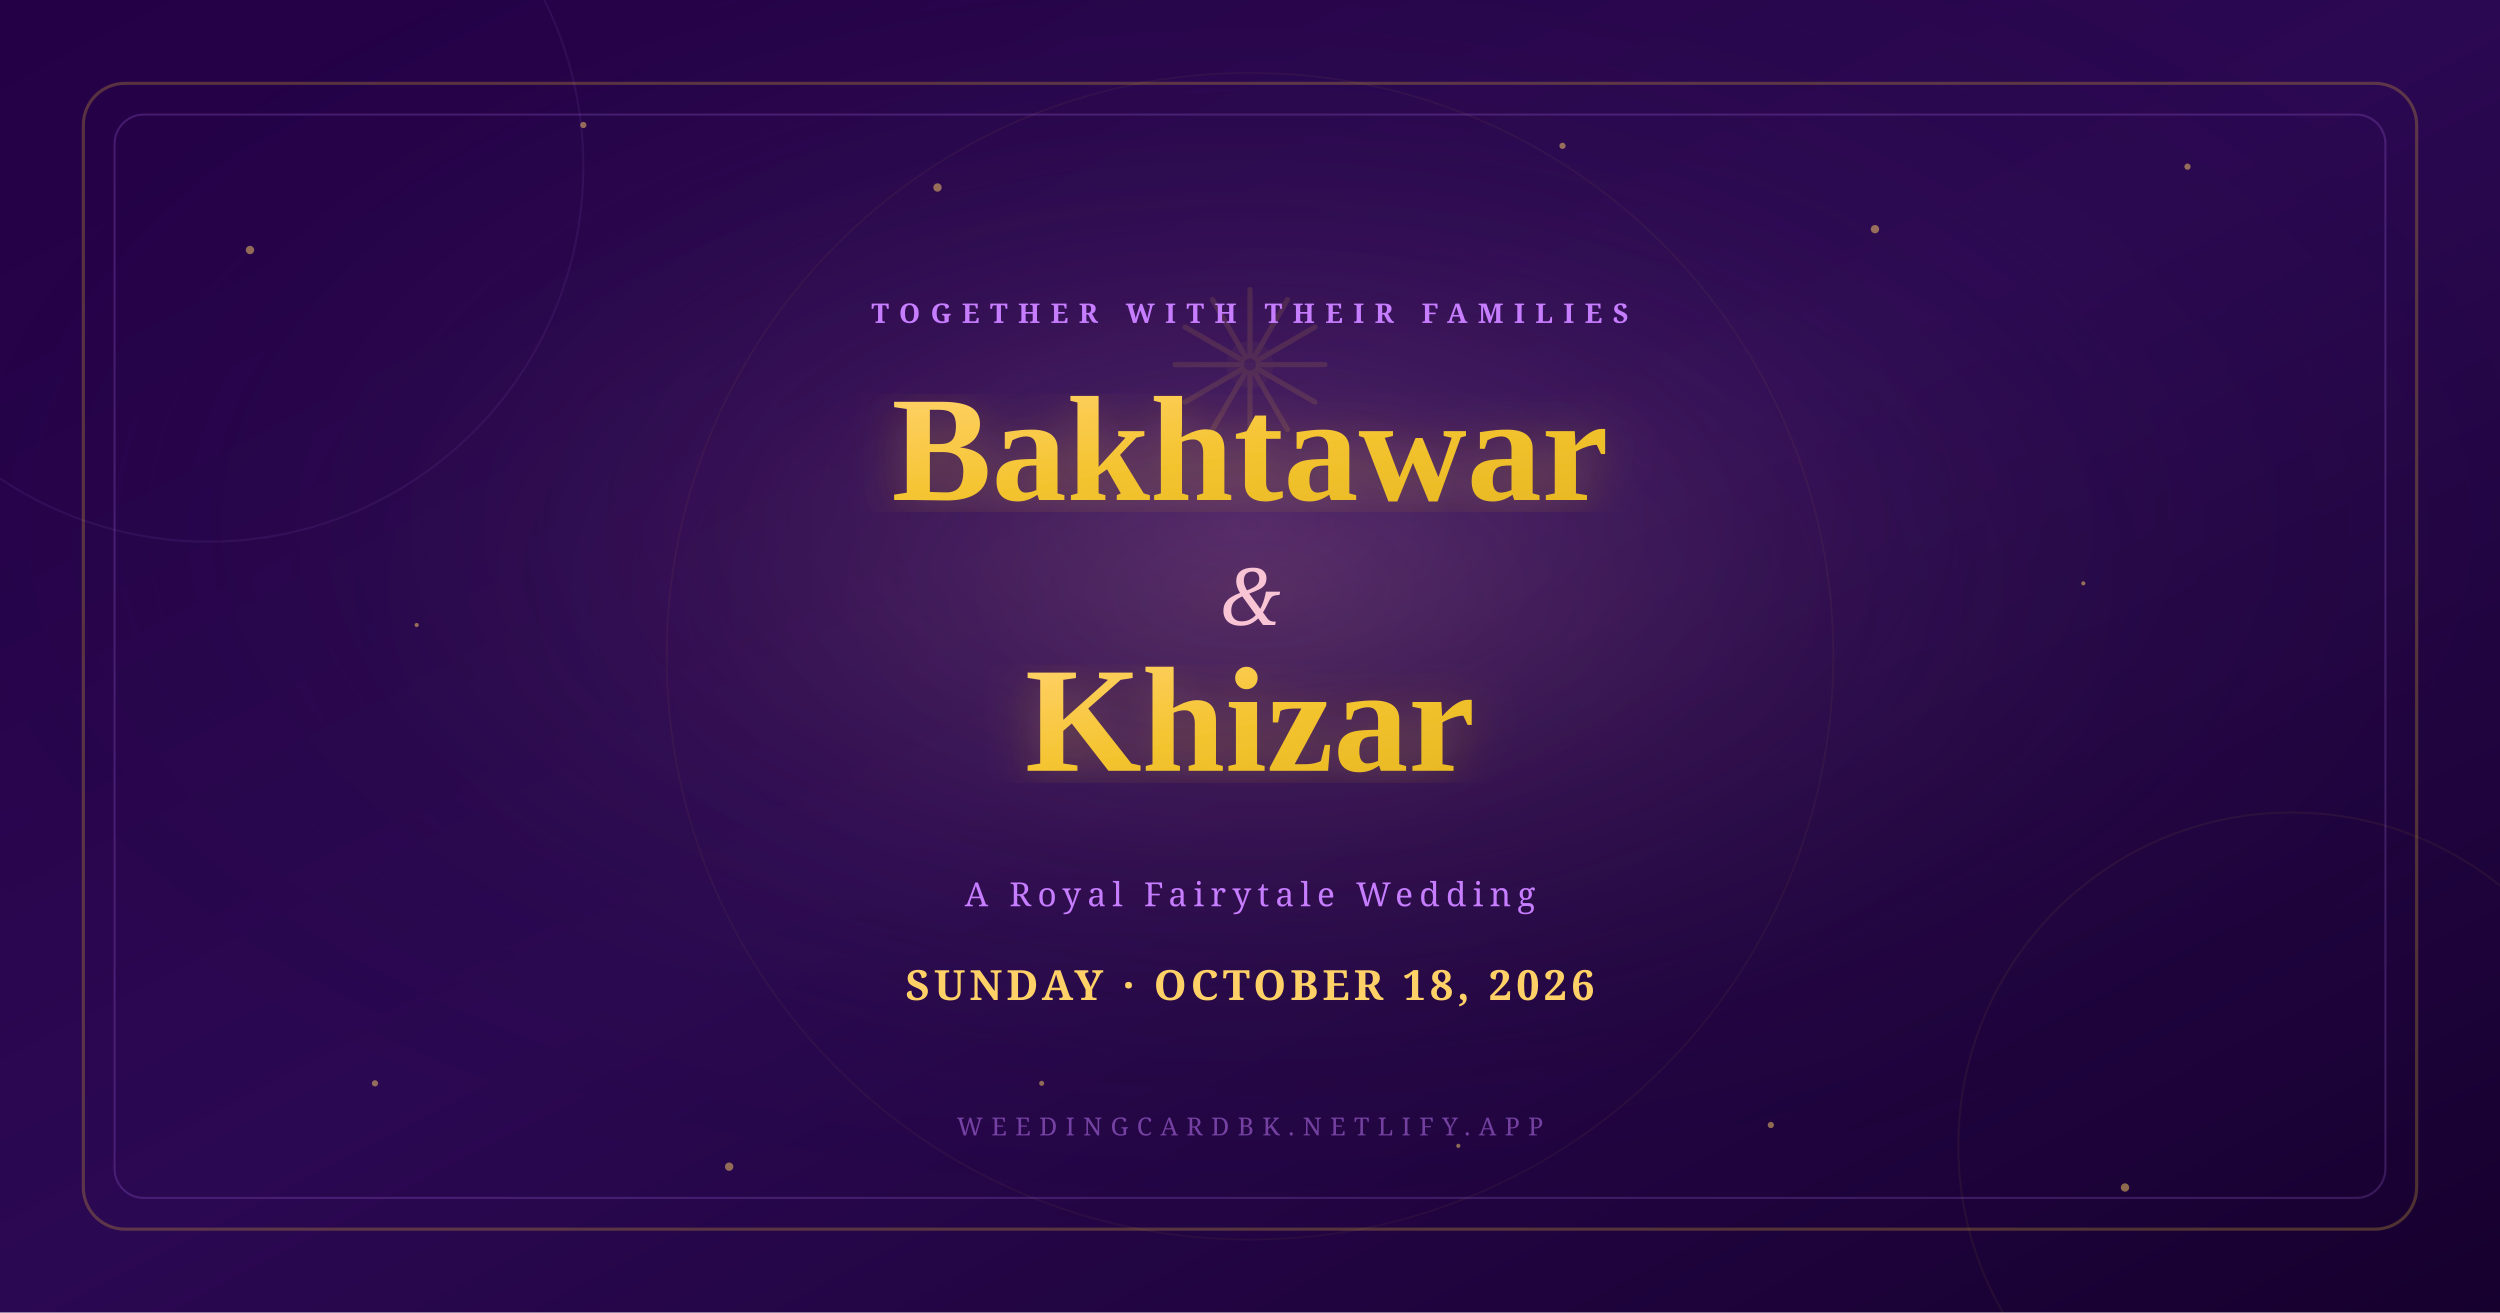
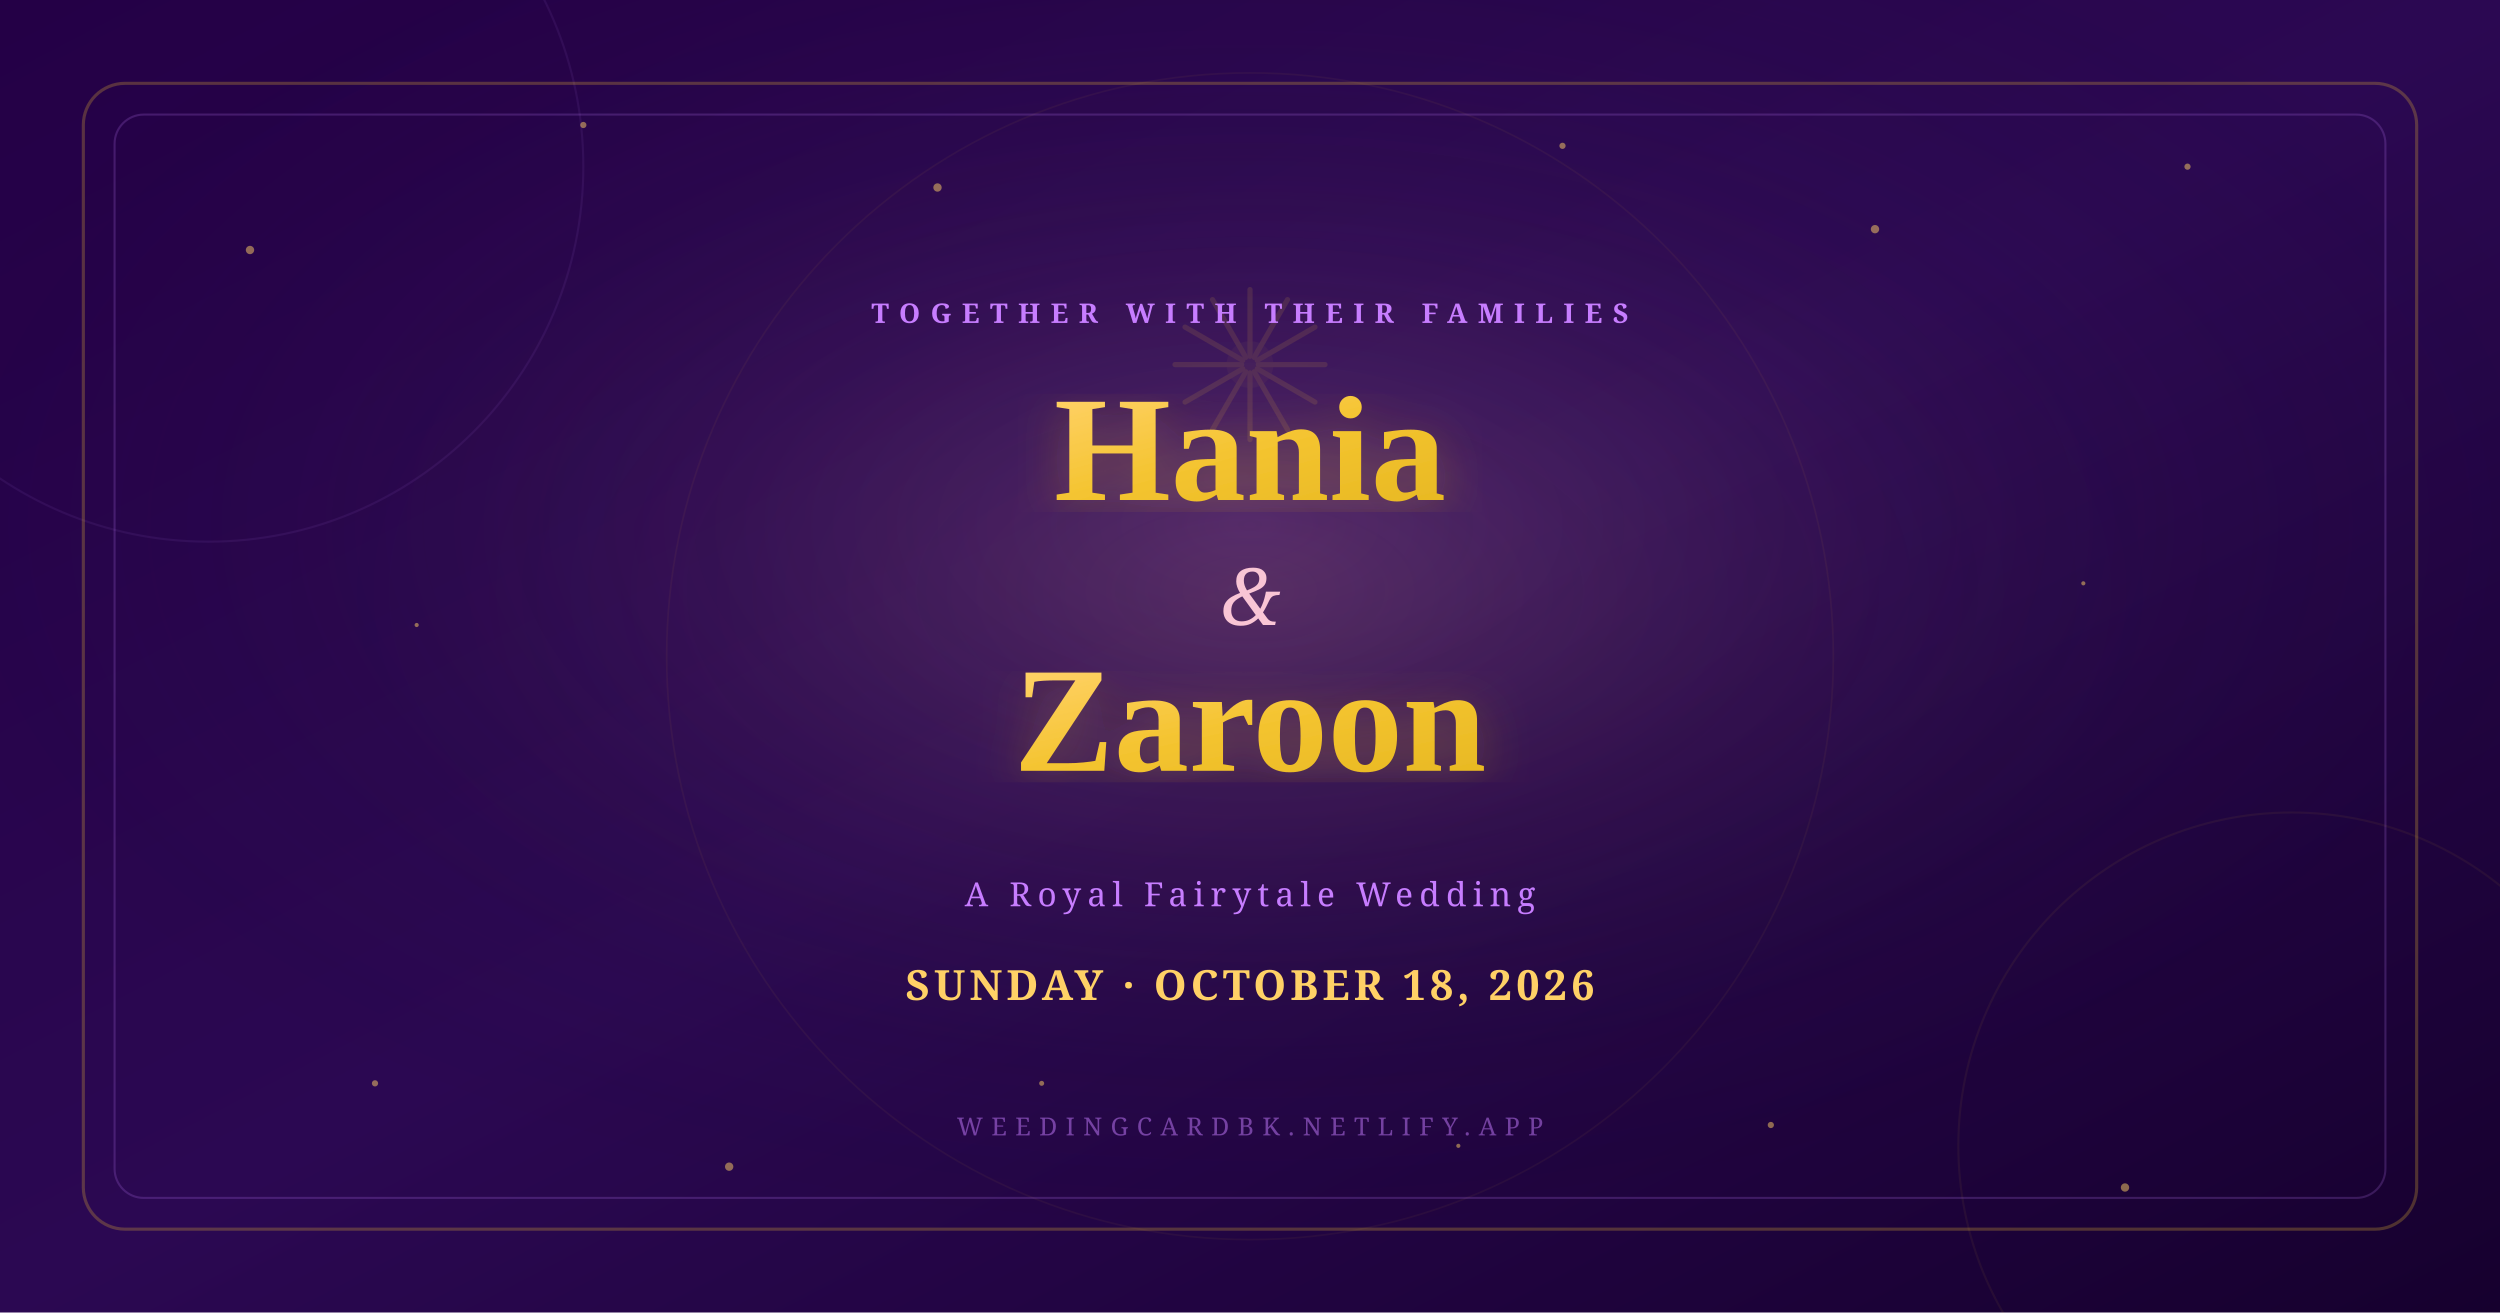
<svg xmlns="http://www.w3.org/2000/svg" viewBox="0 0 1200 630" width="1200" height="630">
  <defs>
    <linearGradient id="bg" x1="0" y1="0" x2="1" y2="1">
      <stop offset="0%" stop-color="#240046" />
      <stop offset="50%" stop-color="#2B0852" />
      <stop offset="100%" stop-color="#16002E" />
    </linearGradient>
    <linearGradient id="gold" x1="0" y1="0" x2="1" y2="1">
      <stop offset="0%" stop-color="#FFD166" />
      <stop offset="50%" stop-color="#F4C430" />
      <stop offset="100%" stop-color="#E8B923" />
    </linearGradient>
    <radialGradient id="glow" cx="50%" cy="40%" r="55%">
      <stop offset="0%" stop-color="rgba(199,125,255,0.18)" />
      <stop offset="100%" stop-color="transparent" />
    </radialGradient>
    <radialGradient id="glow2" cx="50%" cy="45%" r="40%">
      <stop offset="0%" stop-color="rgba(244,196,48,0.12)" />
      <stop offset="100%" stop-color="transparent" />
    </radialGradient>
    <filter id="shadow">
      <feDropShadow dx="0" dy="4" stdDeviation="12" flood-color="#F4C430" flood-opacity="0.3" />
    </filter>
  </defs>
  <rect width="1200" height="630" fill="url(#bg)" />
  <rect width="1200" height="630" fill="url(#glow)" />
  <rect width="1200" height="630" fill="url(#glow2)" />
  <circle cx="100" cy="80" r="180" fill="none" stroke="rgba(199,125,255,0.08)" stroke-width="1" />
  <circle cx="1100" cy="550" r="160" fill="none" stroke="rgba(244,196,48,0.06)" stroke-width="1" />
  <circle cx="600" cy="315" r="280" fill="none" stroke="rgba(244,196,48,0.05)" stroke-width="0.8" />
  <g fill="#FFD166" opacity="0.5">
    <circle cx="120" cy="120" r="2" />
    <circle cx="280" cy="60" r="1.5" />
    <circle cx="450" cy="90" r="2" />
    <circle cx="750" cy="70" r="1.5" />
    <circle cx="900" cy="110" r="2" />
    <circle cx="1050" cy="80" r="1.5" />
    <circle cx="180" cy="520" r="1.5" />
    <circle cx="350" cy="560" r="2" />
    <circle cx="850" cy="540" r="1.5" />
    <circle cx="1020" cy="570" r="2" />
    <circle cx="200" cy="300" r="1" />
    <circle cx="1000" cy="280" r="1" />
    <circle cx="500" cy="520" r="1.2" />
    <circle cx="700" cy="550" r="1" />
  </g>
  <g transform="translate(600,175)" opacity="0.12" stroke="#F4C430" stroke-width="2.5" fill="none" stroke-linecap="round">
    <line x1="0" y1="-4" x2="0" y2="-36" transform="rotate(0)" />
    <line x1="0" y1="-4" x2="0" y2="-36" transform="rotate(30)" />
    <line x1="0" y1="-4" x2="0" y2="-36" transform="rotate(60)" />
    <line x1="0" y1="-4" x2="0" y2="-36" transform="rotate(90)" />
    <line x1="0" y1="-4" x2="0" y2="-36" transform="rotate(120)" />
    <line x1="0" y1="-4" x2="0" y2="-36" transform="rotate(150)" />
    <line x1="0" y1="-4" x2="0" y2="-36" transform="rotate(180)" />
    <line x1="0" y1="-4" x2="0" y2="-36" transform="rotate(210)" />
    <line x1="0" y1="-4" x2="0" y2="-36" transform="rotate(240)" />
    <line x1="0" y1="-4" x2="0" y2="-36" transform="rotate(270)" />
    <line x1="0" y1="-4" x2="0" y2="-36" transform="rotate(300)" />
    <line x1="0" y1="-4" x2="0" y2="-36" transform="rotate(330)" />
    <circle cx="0" cy="0" r="10" fill="#F4C430" opacity="0.3" />
  </g>
  <rect x="40" y="40" width="1120" height="550" rx="20" fill="none" stroke="rgba(244,196,48,0.25)" stroke-width="1.5" />
  <rect x="55" y="55" width="1090" height="520" rx="14" fill="none" stroke="rgba(199,125,255,0.2)" stroke-width="1" />
  <line x1="350" y1="130" x2="850" y2="130" stroke="url(#gold)" stroke-width="0.8" opacity="0.5" />
  <text x="600" y="155" text-anchor="middle" fill="#C77DFF" font-family="Georgia, serif" font-size="13" letter-spacing="5" font-weight="600">TOGETHER WITH THEIR FAMILIES</text>
-   <text x="600" y="240" text-anchor="middle" fill="url(#gold)" font-family="Georgia, 'Times New Roman', serif" font-size="72" font-weight="700" filter="url(#shadow)">Bakhtawar</text>
+   <text x="600" y="240" text-anchor="middle" fill="url(#gold)" font-family="Georgia, 'Times New Roman', serif" font-size="72" font-weight="700" filter="url(#shadow)">Hania</text>
  <text x="600" y="300" text-anchor="middle" fill="#F9C5D5" font-family="Georgia, serif" font-size="38" font-style="italic">&amp;</text>
-   <text x="600" y="370" text-anchor="middle" fill="url(#gold)" font-family="Georgia, 'Times New Roman', serif" font-size="72" font-weight="700" filter="url(#shadow)">Khizar</text>
+   <text x="600" y="370" text-anchor="middle" fill="url(#gold)" font-family="Georgia, 'Times New Roman', serif" font-size="72" font-weight="700" filter="url(#shadow)">Zaroon</text>
  <line x1="400" y1="400" x2="800" y2="400" stroke="url(#gold)" stroke-width="0.8" opacity="0.5" />
  <text x="600" y="435" text-anchor="middle" fill="#C77DFF" font-family="Georgia, serif" font-size="16" letter-spacing="3" font-weight="500">A Royal Fairytale Wedding</text>
  <text x="600" y="480" text-anchor="middle" fill="#FFD166" font-family="Georgia, serif" font-size="20" letter-spacing="2" font-weight="600">SUNDAY · OCTOBER 18, 2026</text>
  <line x1="350" y1="510" x2="850" y2="510" stroke="url(#gold)" stroke-width="0.8" opacity="0.5" />
  <text x="600" y="545" text-anchor="middle" fill="rgba(199,125,255,0.5)" font-family="Georgia, serif" font-size="12" letter-spacing="4">WEEDINGCARDBK.NETLIFY.APP</text>
</svg>
